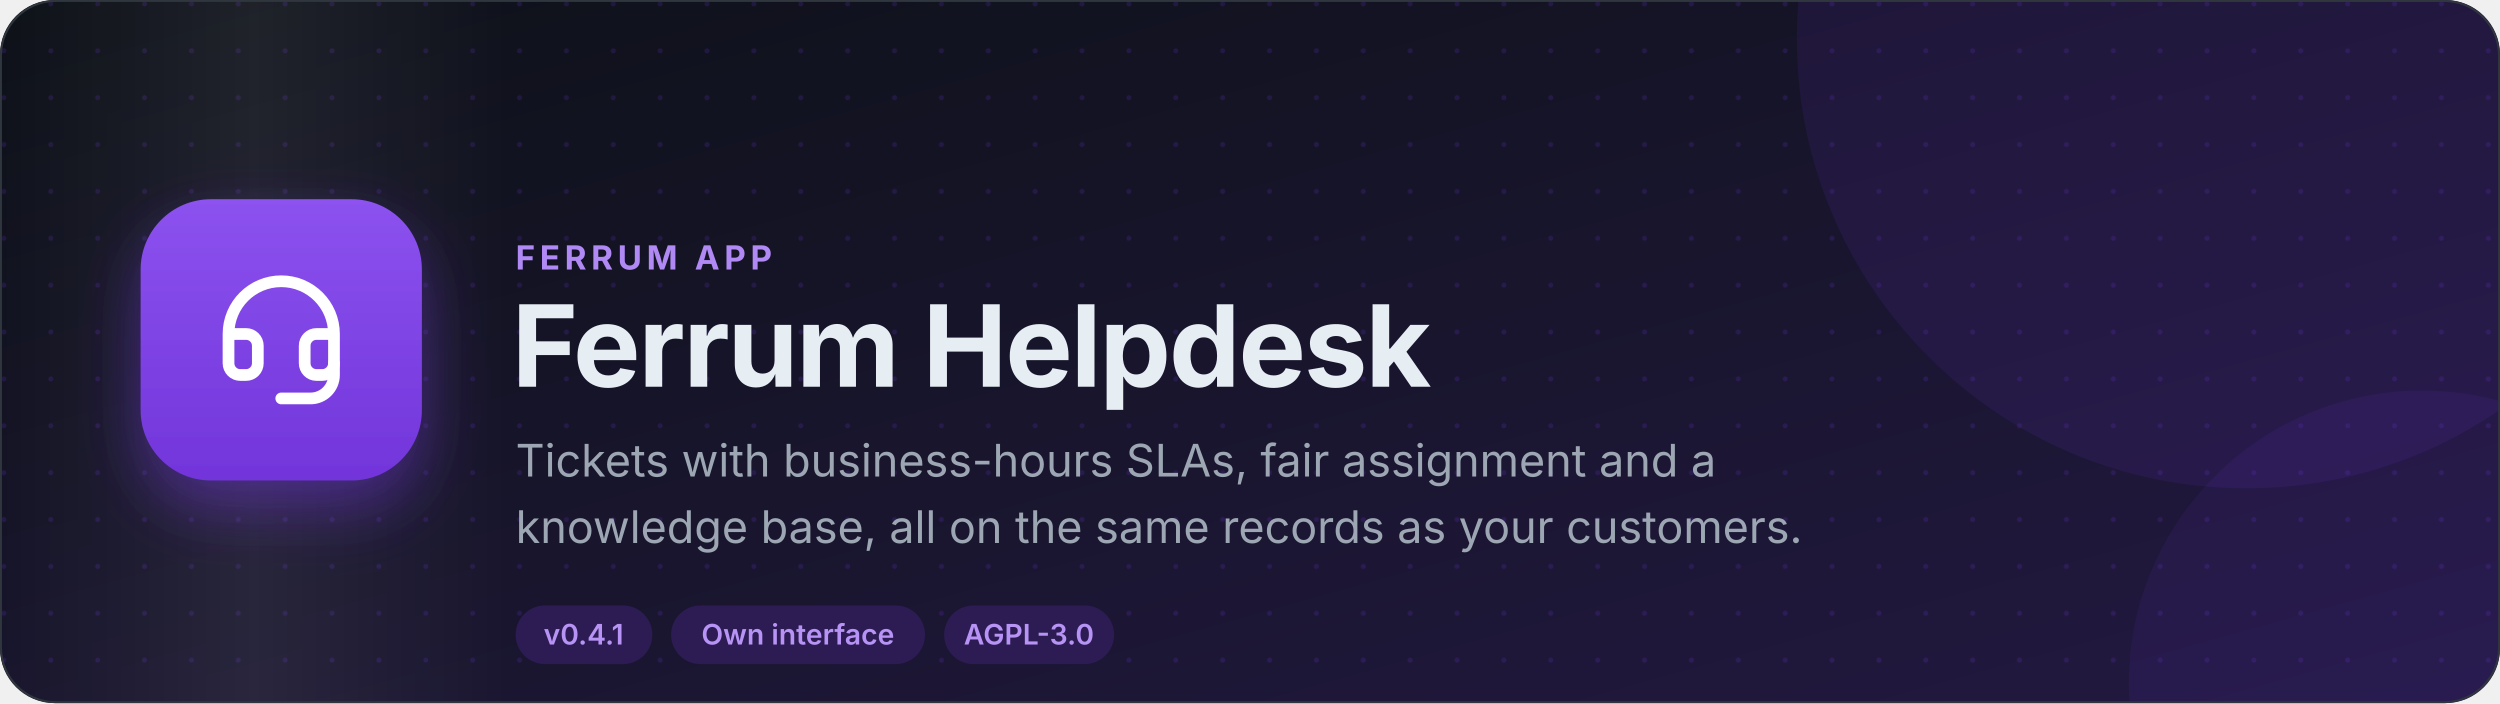
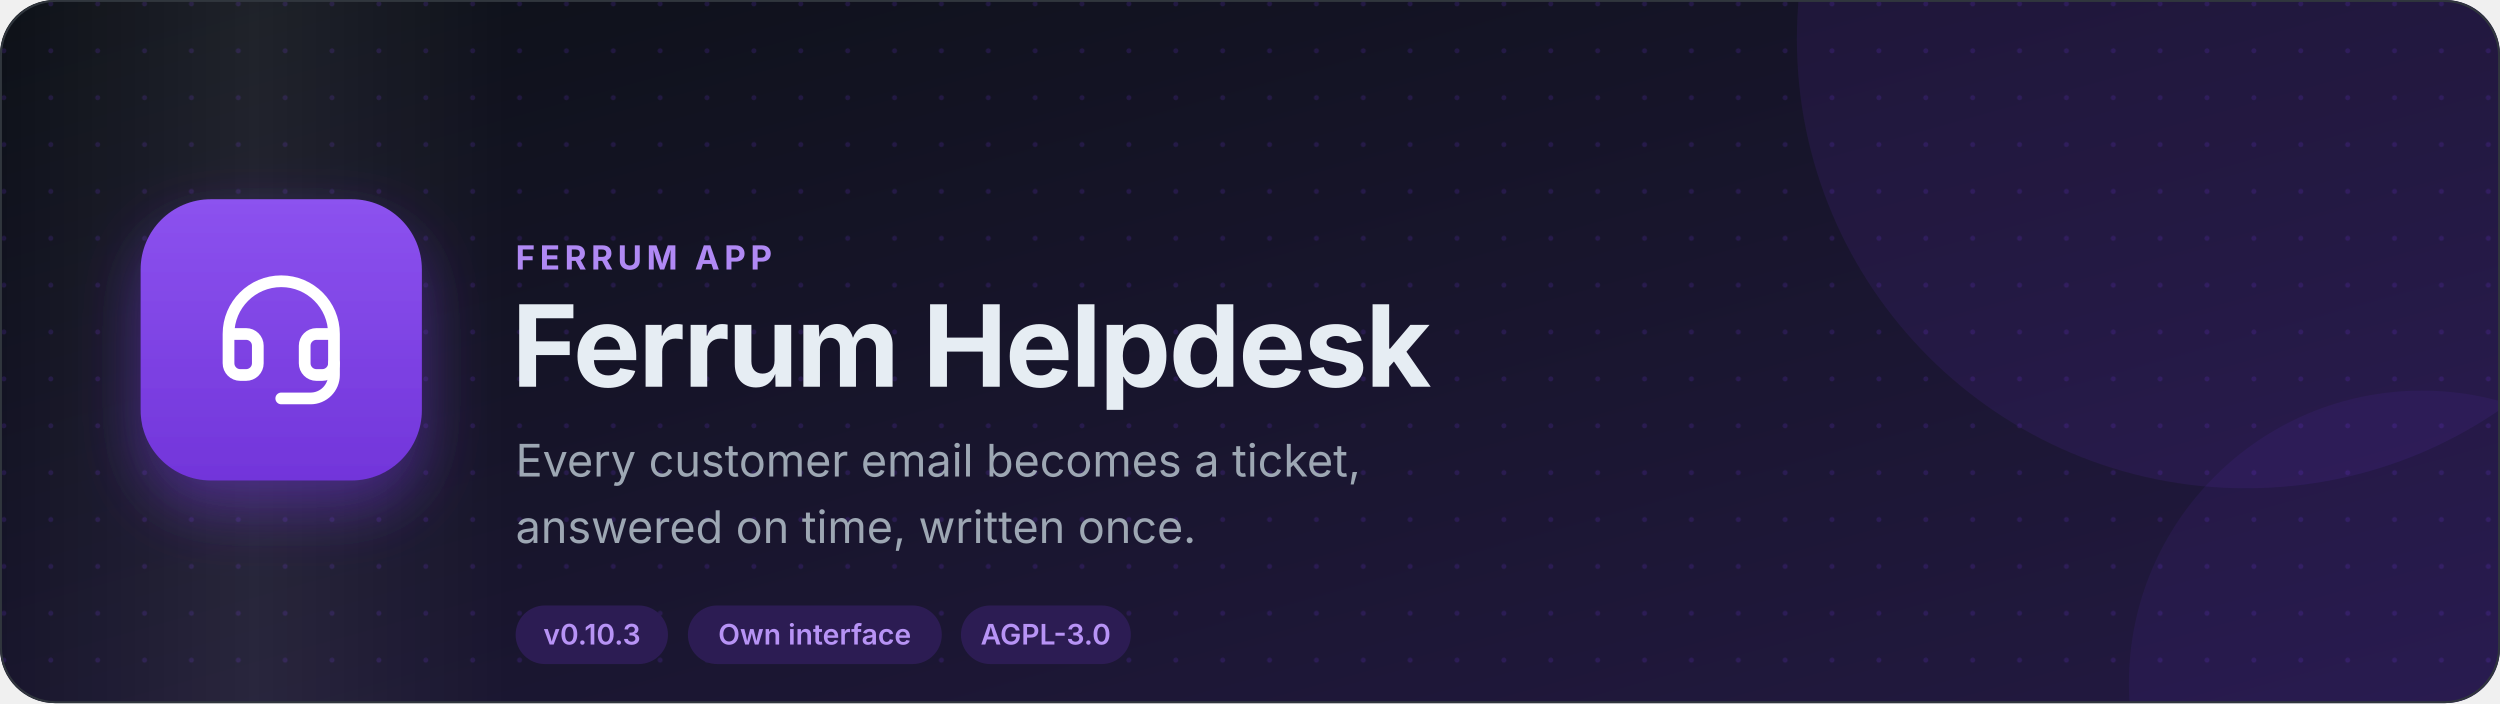
- <svg xmlns="http://www.w3.org/2000/svg" width="1280" height="360" viewBox="0 0 1280 360" role="img" aria-label="Ferrum Helpdesk: Tickets with business-hours SLAs, fair assignment and a knowledge base, all on the same records as your customers.">
+ <svg xmlns="http://www.w3.org/2000/svg" width="1280" height="360" viewBox="0 0 1280 360" role="img" aria-label="Ferrum Helpdesk: Every customer email becomes a ticket, answered on time, written once.">
  <defs>
    <linearGradient id="bg" x1="0" y1="0" x2="1" y2="1">
      <stop offset="0" stop-color="#0d1117" />
      <stop offset="1" stop-color="#231942" />
    </linearGradient>
    <linearGradient id="sheen" x1="0" y1="0" x2="1" y2="0">
      <stop offset="0" stop-color="#fff" stop-opacity="0" />
      <stop offset="0.5" stop-color="#fff" stop-opacity="0.07" />
      <stop offset="1" stop-color="#fff" stop-opacity="0" />
    </linearGradient>
    <linearGradient id="tile" x1="0" y1="0" x2="0" y2="1">
      <stop offset="0" stop-color="#8c52ef" />
      <stop offset="1" stop-color="#7235da" />
    </linearGradient>
    <pattern id="dots" width="24" height="24" patternUnits="userSpaceOnUse">
      <circle cx="2" cy="2" r="1.3" fill="#7c3aed" fill-opacity="0.16" />
    </pattern>
    <filter id="shadow" x="-30%" y="-30%" width="160%" height="170%">
      <feDropShadow dx="0" dy="14" stdDeviation="16" flood-color="#7c3aed" flood-opacity="0.45" />
    </filter>
    <clipPath id="card">
      <rect width="1280" height="360" rx="28" />
    </clipPath>
    <style>
      text { font-family: Inter, "Segoe UI", system-ui, -apple-system, Roboto, "Helvetica Neue", Arial, sans-serif; }
      .sheen { animation: sweep 9s ease-in-out infinite; }
      .tile { animation: float 7s ease-in-out infinite; }
      @keyframes sweep { 0% { transform: translateX(-480px) skewX(-18deg); } 60%, 100% { transform: translateX(1760px) skewX(-18deg); } }
      @keyframes float { 0%, 100% { transform: translateY(0); } 50% { transform: translateY(-7px); } }
      @media (prefers-reduced-motion: reduce) { .sheen, .tile { animation: none; } }
    </style>
  </defs>
  <g clip-path="url(#card)">
    <rect width="1280" height="360" fill="url(#bg)" />
    <rect width="1280" height="360" fill="url(#dots)" />
    <circle cx="1150" cy="20" r="230" fill="#7c3aed" fill-opacity="0.1" />
    <circle cx="1240" cy="350" r="150" fill="#7c3aed" fill-opacity="0.08" />
    <rect class="sheen" x="0" y="-60" width="260" height="480" fill="url(#sheen)" />
  </g>
  <rect x="0.5" y="0.5" width="1279" height="359" rx="28" fill="none" stroke="#30363d" />
  <g class="tile">
    <g transform="translate(72 102)" filter="url(#shadow)">
      <rect width="144" height="144" rx="36" fill="url(#tile)" />
      <g transform="translate(36 36) scale(3)" fill="none" stroke="#fff" stroke-width="2" stroke-linecap="round" stroke-linejoin="round">
        <path d="M3 11h3a2 2 0 0 1 2 2v3a2 2 0 0 1-2 2H5a2 2 0 0 1-2-2v-5Zm0 0a9 9 0 1 1 18 0m0 0v5a2 2 0 0 1-2 2h-1a2 2 0 0 1-2-2v-3a2 2 0 0 1 2-2h3Z" />
        <path d="M21 16v2a4 4 0 0 1-4 4h-5" />
      </g>
    </g>
  </g>
  <text x="264" y="138" font-size="17" font-weight="700" fill="#b089f4" letter-spacing="2.4">FERRUM APP</text>
  <text x="262" y="198" font-size="58" font-weight="750" fill="#e6edf3" letter-spacing="-1">Ferrum Helpdesk</text>
-   <text x="264" y="244" font-size="23" fill="#9da7b3">Tickets with business-hours SLAs, fair assignment and a</text>
-   <text x="264" y="278" font-size="23" fill="#9da7b3">knowledge base, all on the same records as your customers.</text>
+   <text x="264" y="244" font-size="23" fill="#9da7b3">Every customer email becomes a ticket,</text>
+   <text x="264" y="278" font-size="23" fill="#9da7b3">answered on time, written once.</text>
  <g>
-     <rect x="264" y="310" width="70" height="30" rx="15" fill="#2c1c53" />
-     <text x="298.8" y="330" font-size="14.5" font-weight="600" fill="#b793f5" text-anchor="middle">v0.4.1</text>
+     <rect x="264" y="310" width="78" height="30" rx="15" fill="#2c1c53" />
+     <text x="303.1" y="330" font-size="14.5" font-weight="600" fill="#b793f5" text-anchor="middle">v0.10.3</text>
  </g>
  <g>
-     <rect x="343.6" y="310" width="130" height="30" rx="15" fill="#2c1c53" />
-     <text x="408.5" y="330" font-size="14.5" font-weight="600" fill="#b793f5" text-anchor="middle">Own interface</text>
+     <rect x="352.2" y="310" width="130" height="30" rx="15" fill="#2c1c53" />
+     <text x="417.1" y="330" font-size="14.5" font-weight="600" fill="#b793f5" text-anchor="middle">Own interface</text>
  </g>
  <g>
-     <rect x="483.4" y="310" width="87" height="30" rx="15" fill="#2c1c53" />
-     <text x="526.8" y="330" font-size="14.5" font-weight="600" fill="#b793f5" text-anchor="middle">AGPL-3.0</text>
+     <rect x="492" y="310" width="87" height="30" rx="15" fill="#2c1c53" />
+     <text x="535.4" y="330" font-size="14.5" font-weight="600" fill="#b793f5" text-anchor="middle">AGPL-3.0</text>
  </g>
</svg>
